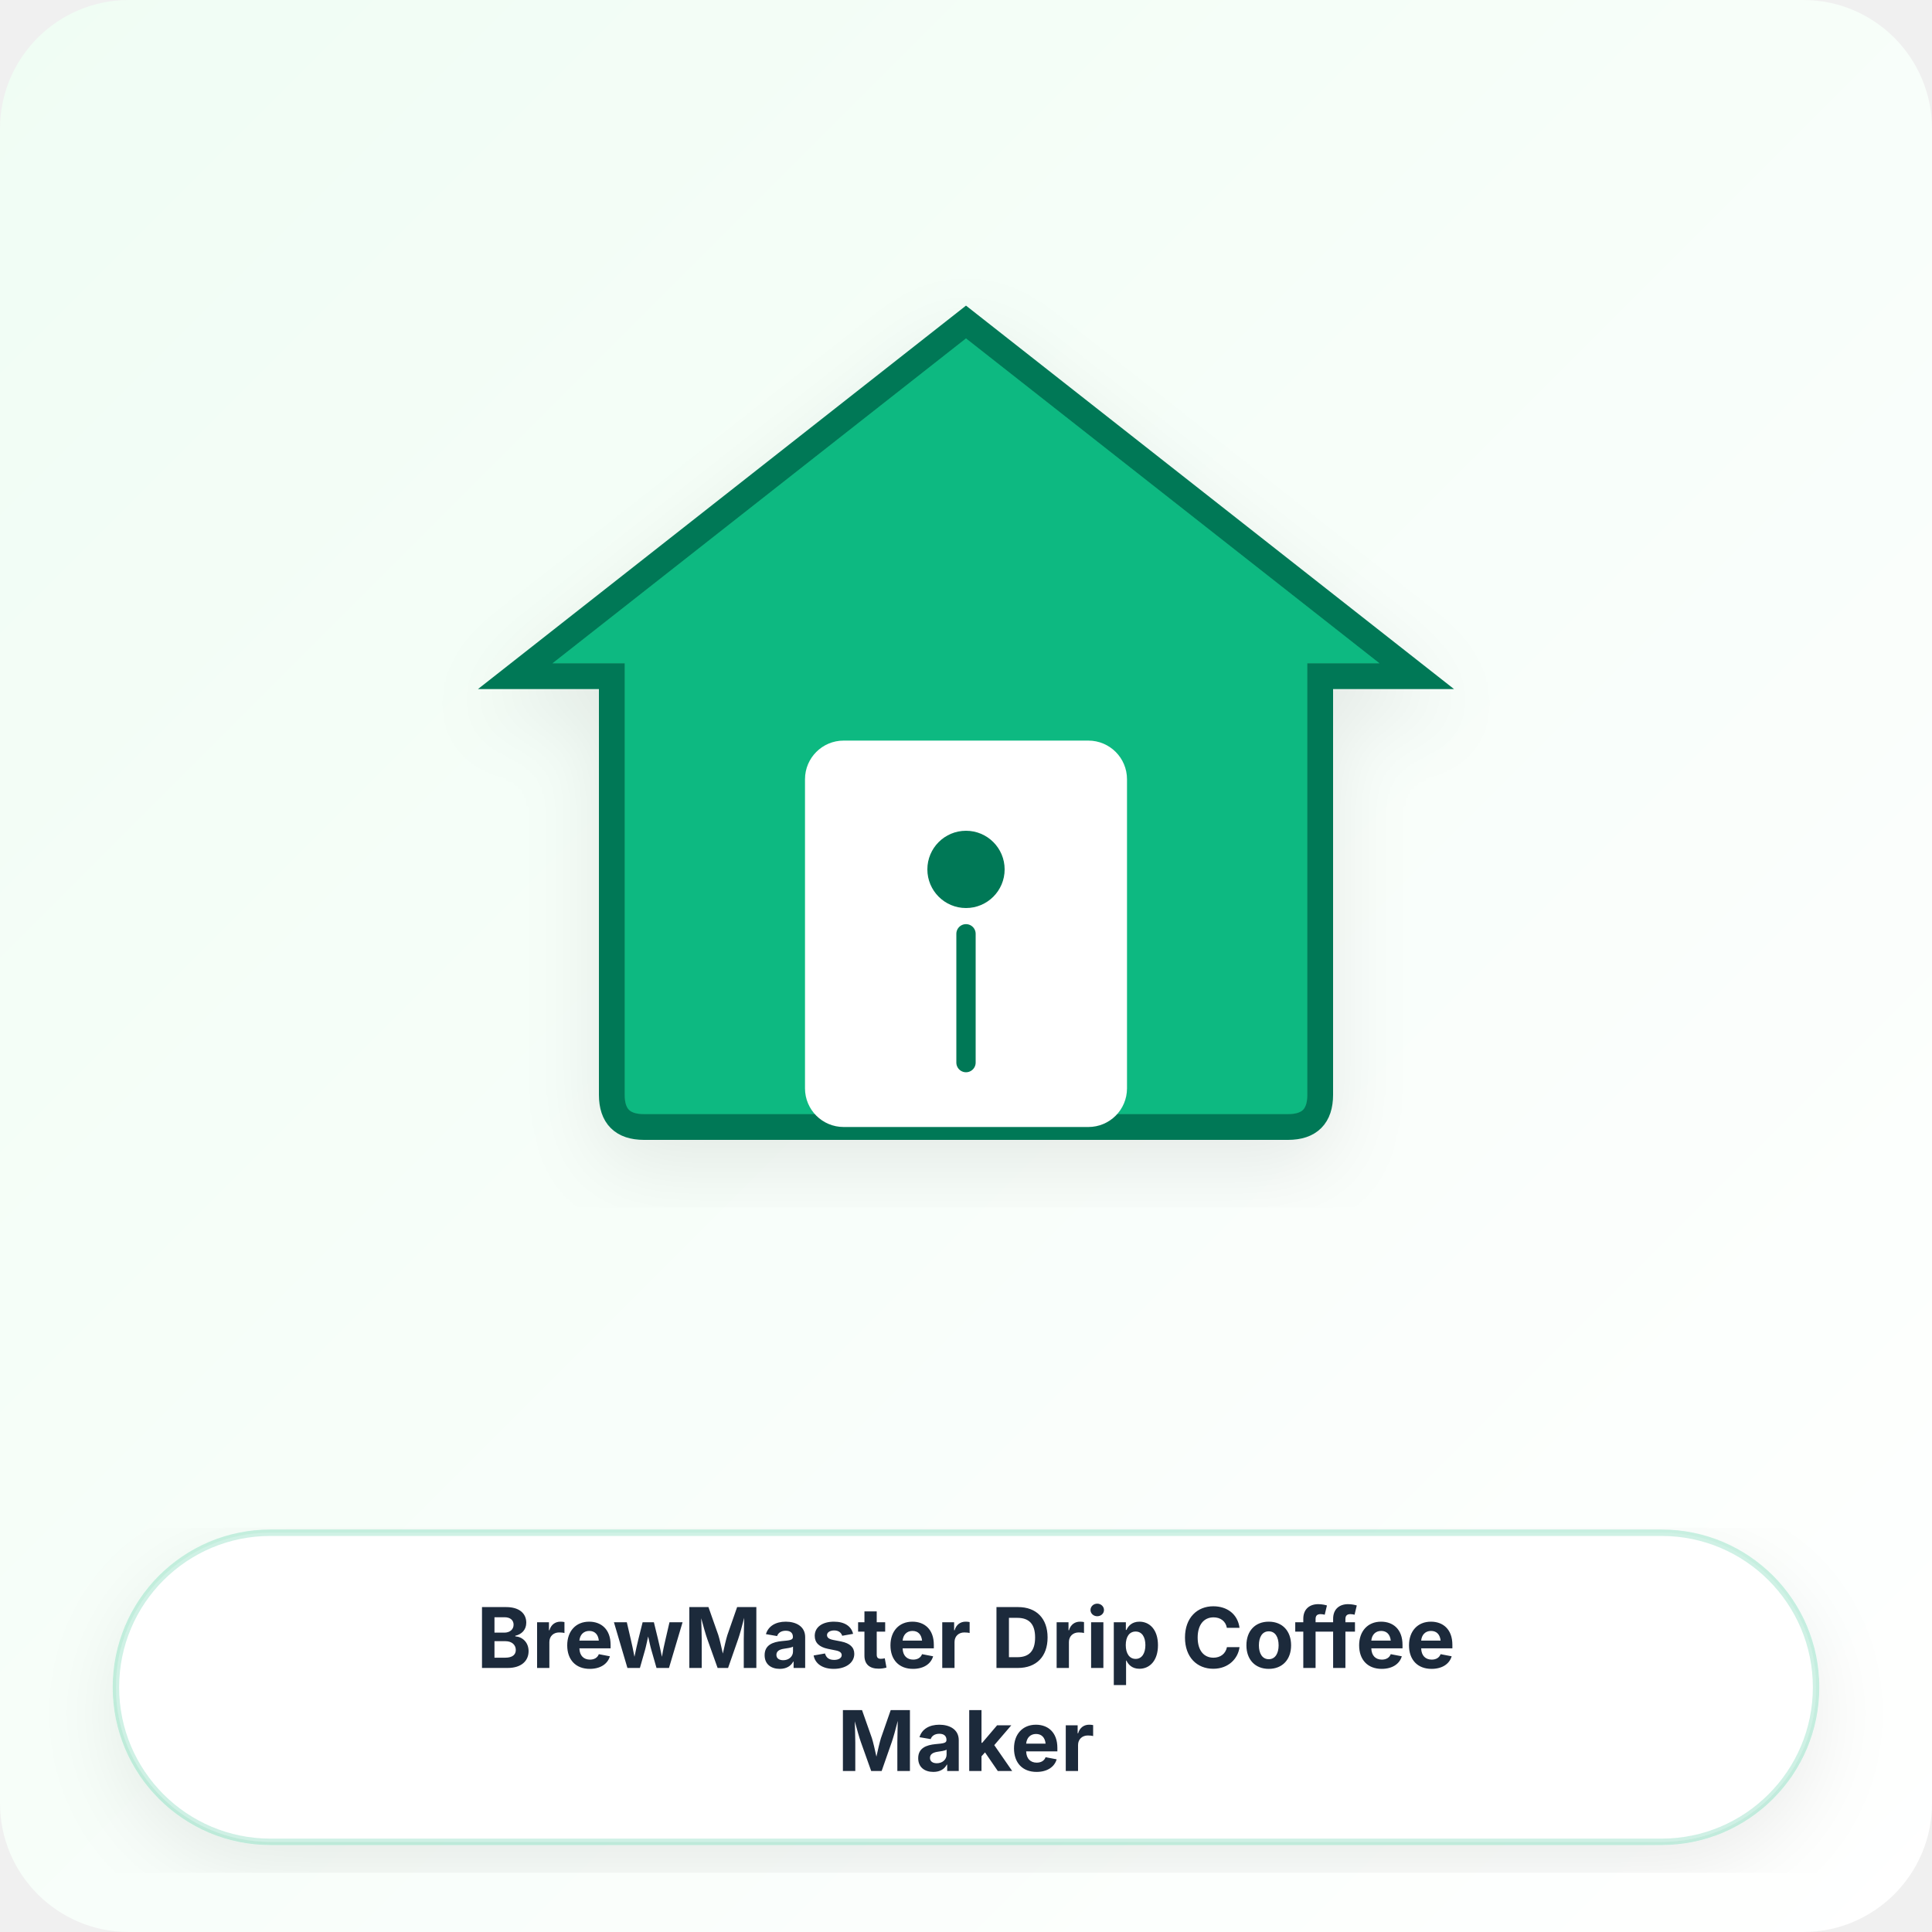
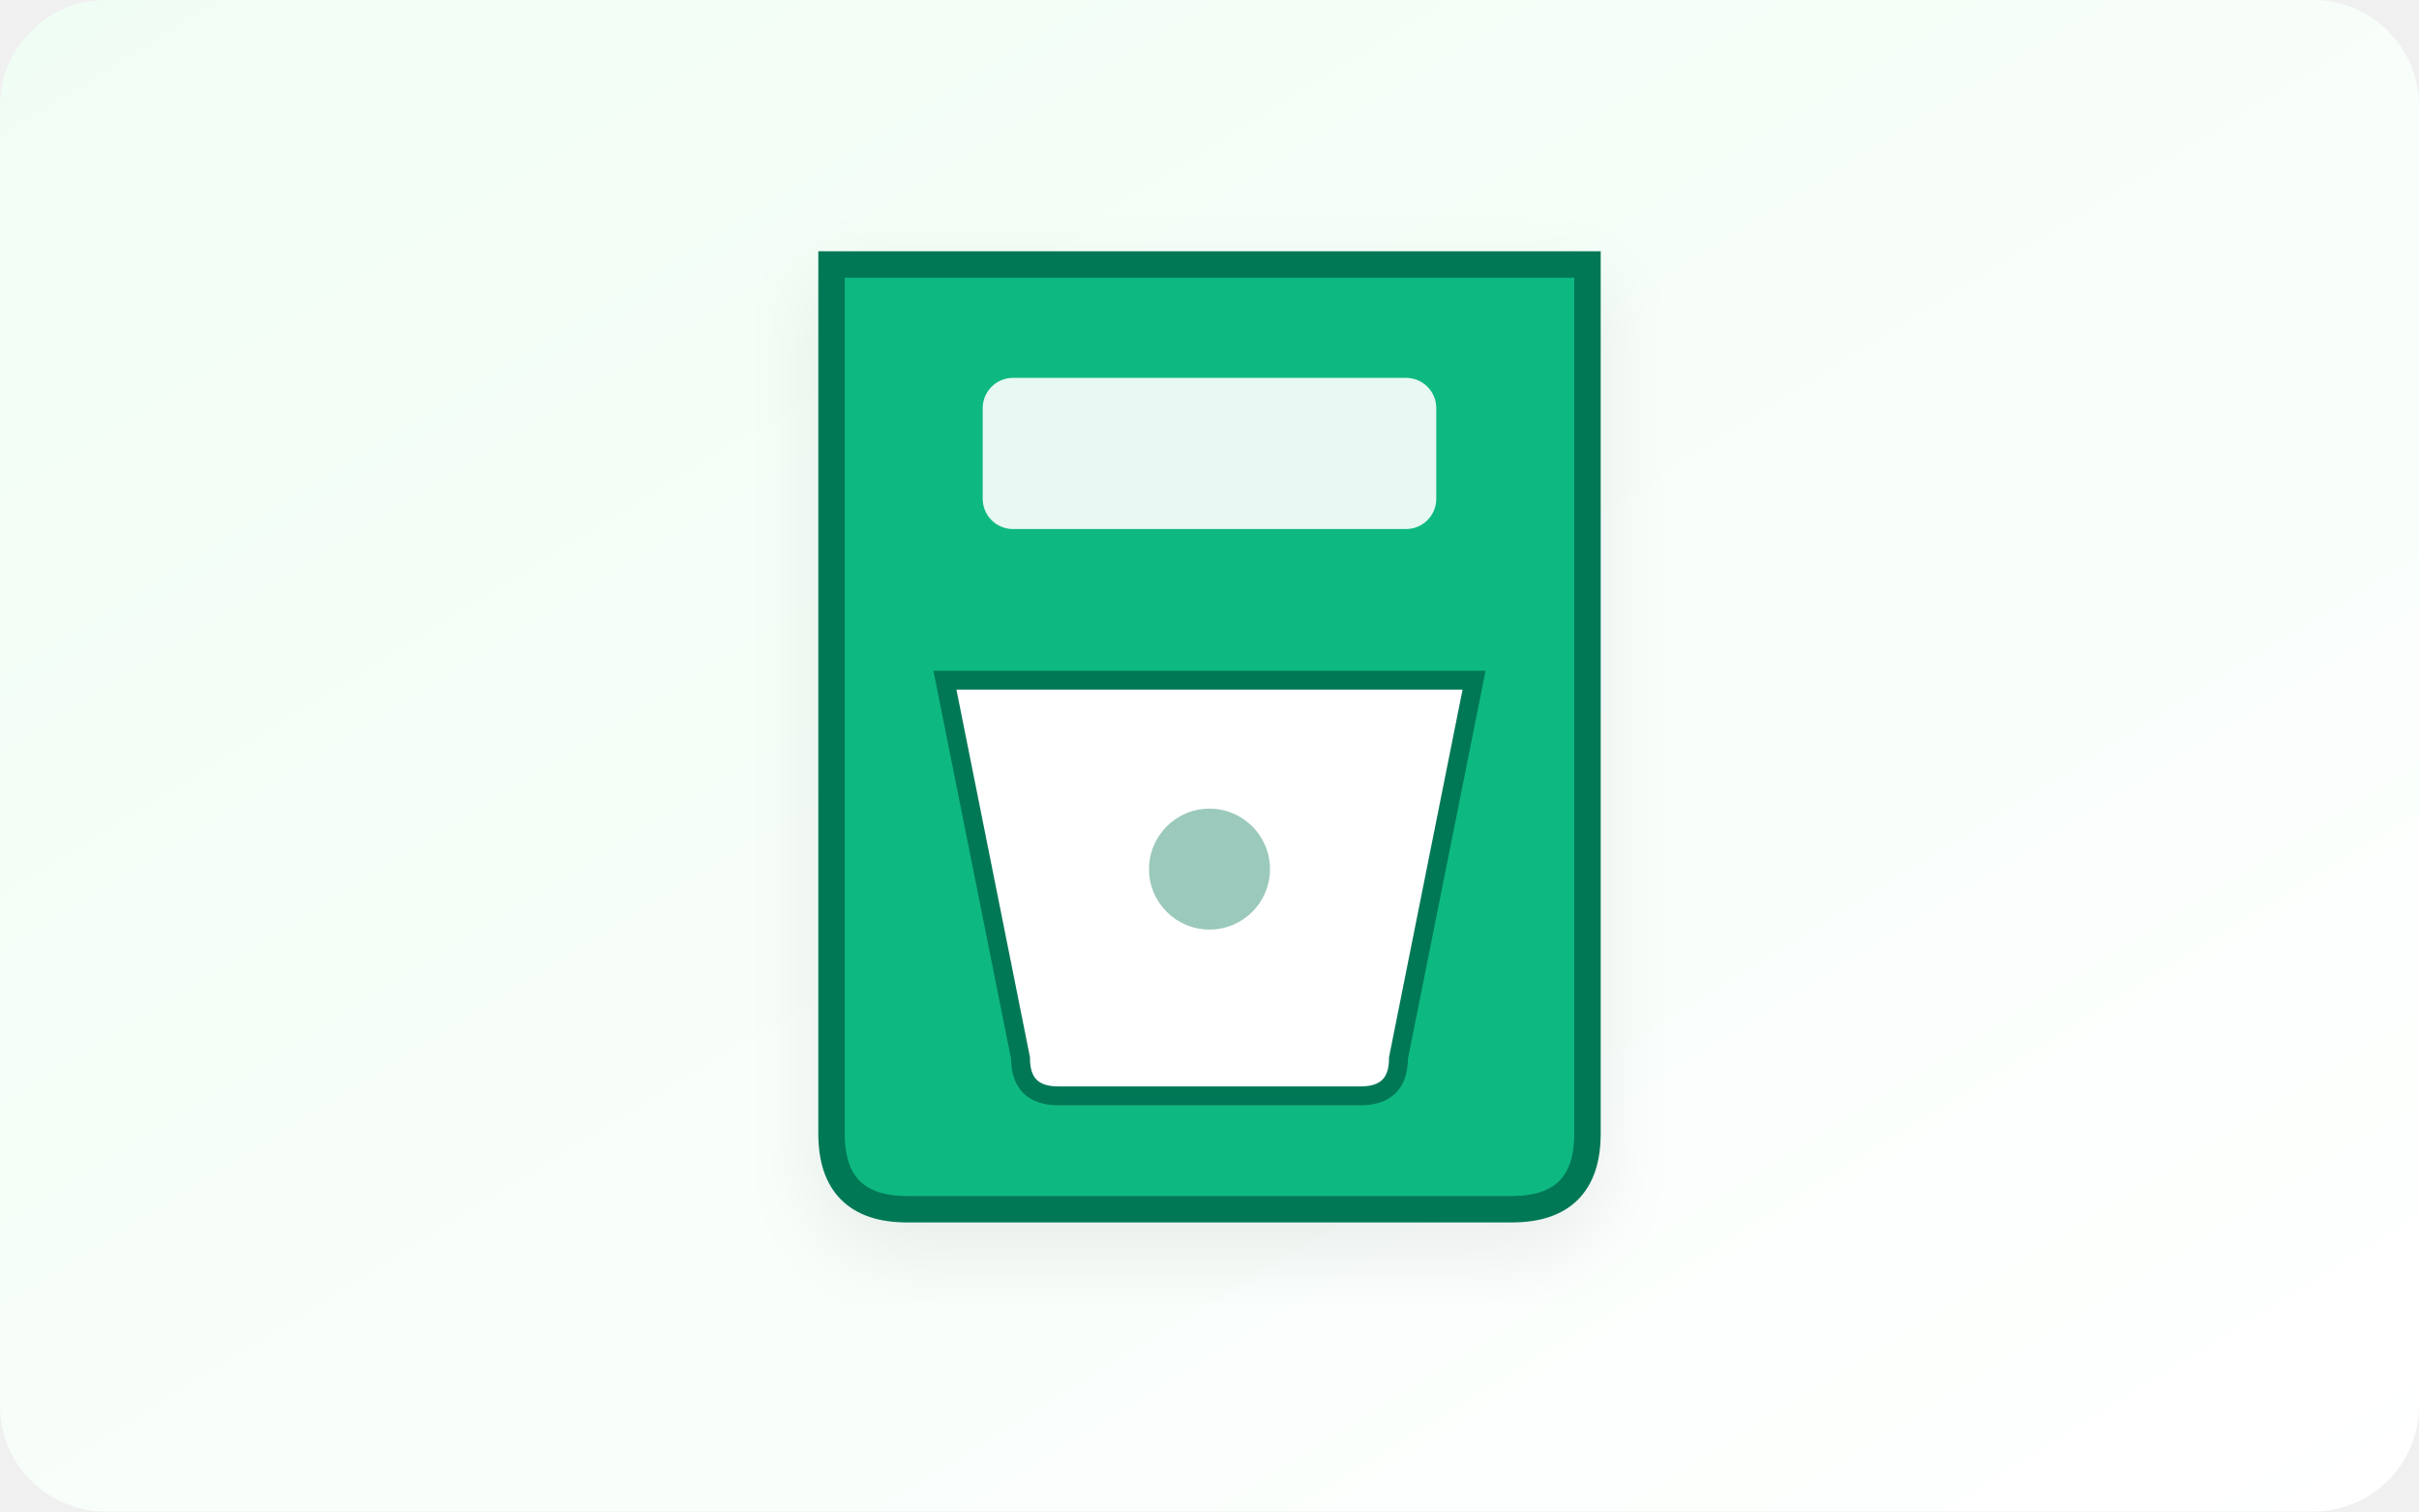
- <svg xmlns="http://www.w3.org/2000/svg" viewBox="0 0 300 300" width="100%" height="100%" preserveAspectRatio="xMidYMid meet">
+ <svg xmlns="http://www.w3.org/2000/svg" viewBox="0 0 320 200" width="100%" height="100%" preserveAspectRatio="xMidYMid meet">
  <defs>
    <linearGradient id="bg-grad-home" x1="0%" y1="0%" x2="100%" y2="100%">
      <stop offset="0%" stop-color="#F0FDF4" />
      <stop offset="100%" stop-color="#FFFFFF" />
    </linearGradient>
    <filter id="shadow" x="-10%" y="-10%" width="120%" height="120%">
-       <feDropShadow dx="0" dy="4" stdDeviation="6" flood-opacity="0.08" />
+       <feDropShadow dx="0" dy="4" stdDeviation="5" flood-opacity="0.07" />
    </filter>
  </defs>
-   <rect width="300" height="300" rx="20" fill="url(#bg-grad-home)" />
+   <rect width="320" height="200" rx="14" fill="url(#bg-grad-home)" />
  <g filter="url(#shadow)">
-     <path d="M150 50 L220 105 L205 105 L205 170 Q205 175 200 175 L100 175 Q95 175 95 170 L95 105 L80 105 Z" fill="#10B981" stroke="#047857" stroke-width="4" />
-     <rect x="125" y="115" width="50" height="60" rx="6" fill="#FFFFFF" />
-     <circle cx="150" cy="135" r="6" fill="#047857" />
-     <path d="M150 145 L150 165" stroke="#047857" stroke-width="3" stroke-linecap="round" />
-   </g>
-   <g filter="url(#shadow)">
-     <rect x="18" y="238" width="264" height="48" rx="24.0" fill="#FFFFFF" fill-opacity="0.95" stroke="#10B981" stroke-opacity="0.2" stroke-width="1" />
-     <text x="150" y="259" font-family="system-ui, -apple-system, sans-serif" font-size="13" font-weight="700" fill="#1E293B" text-anchor="middle">BrewMaster Drip Coffee</text>
-     <text x="150" y="275" font-family="system-ui, -apple-system, sans-serif" font-size="13" font-weight="700" fill="#1E293B" text-anchor="middle">Maker</text>
+     <path d="M110 35 L210 35 L210 150 Q210 160 200 160 L120 160 Q110 160 110 150 Z" fill="#10B981" stroke="#047857" stroke-width="3.5" />
+     <rect x="130" y="50" width="60" height="20" rx="4" fill="#FFFFFF" opacity="0.9" />
+     <path d="M125 90 L195 90 L185 140 Q185 145 180 145 L140 145 Q135 145 135 140 Z" fill="#FFFFFF" stroke="#047857" stroke-width="2.5" />
+     <circle cx="160" cy="115" r="8" fill="#047857" opacity="0.4" />
  </g>
</svg>
